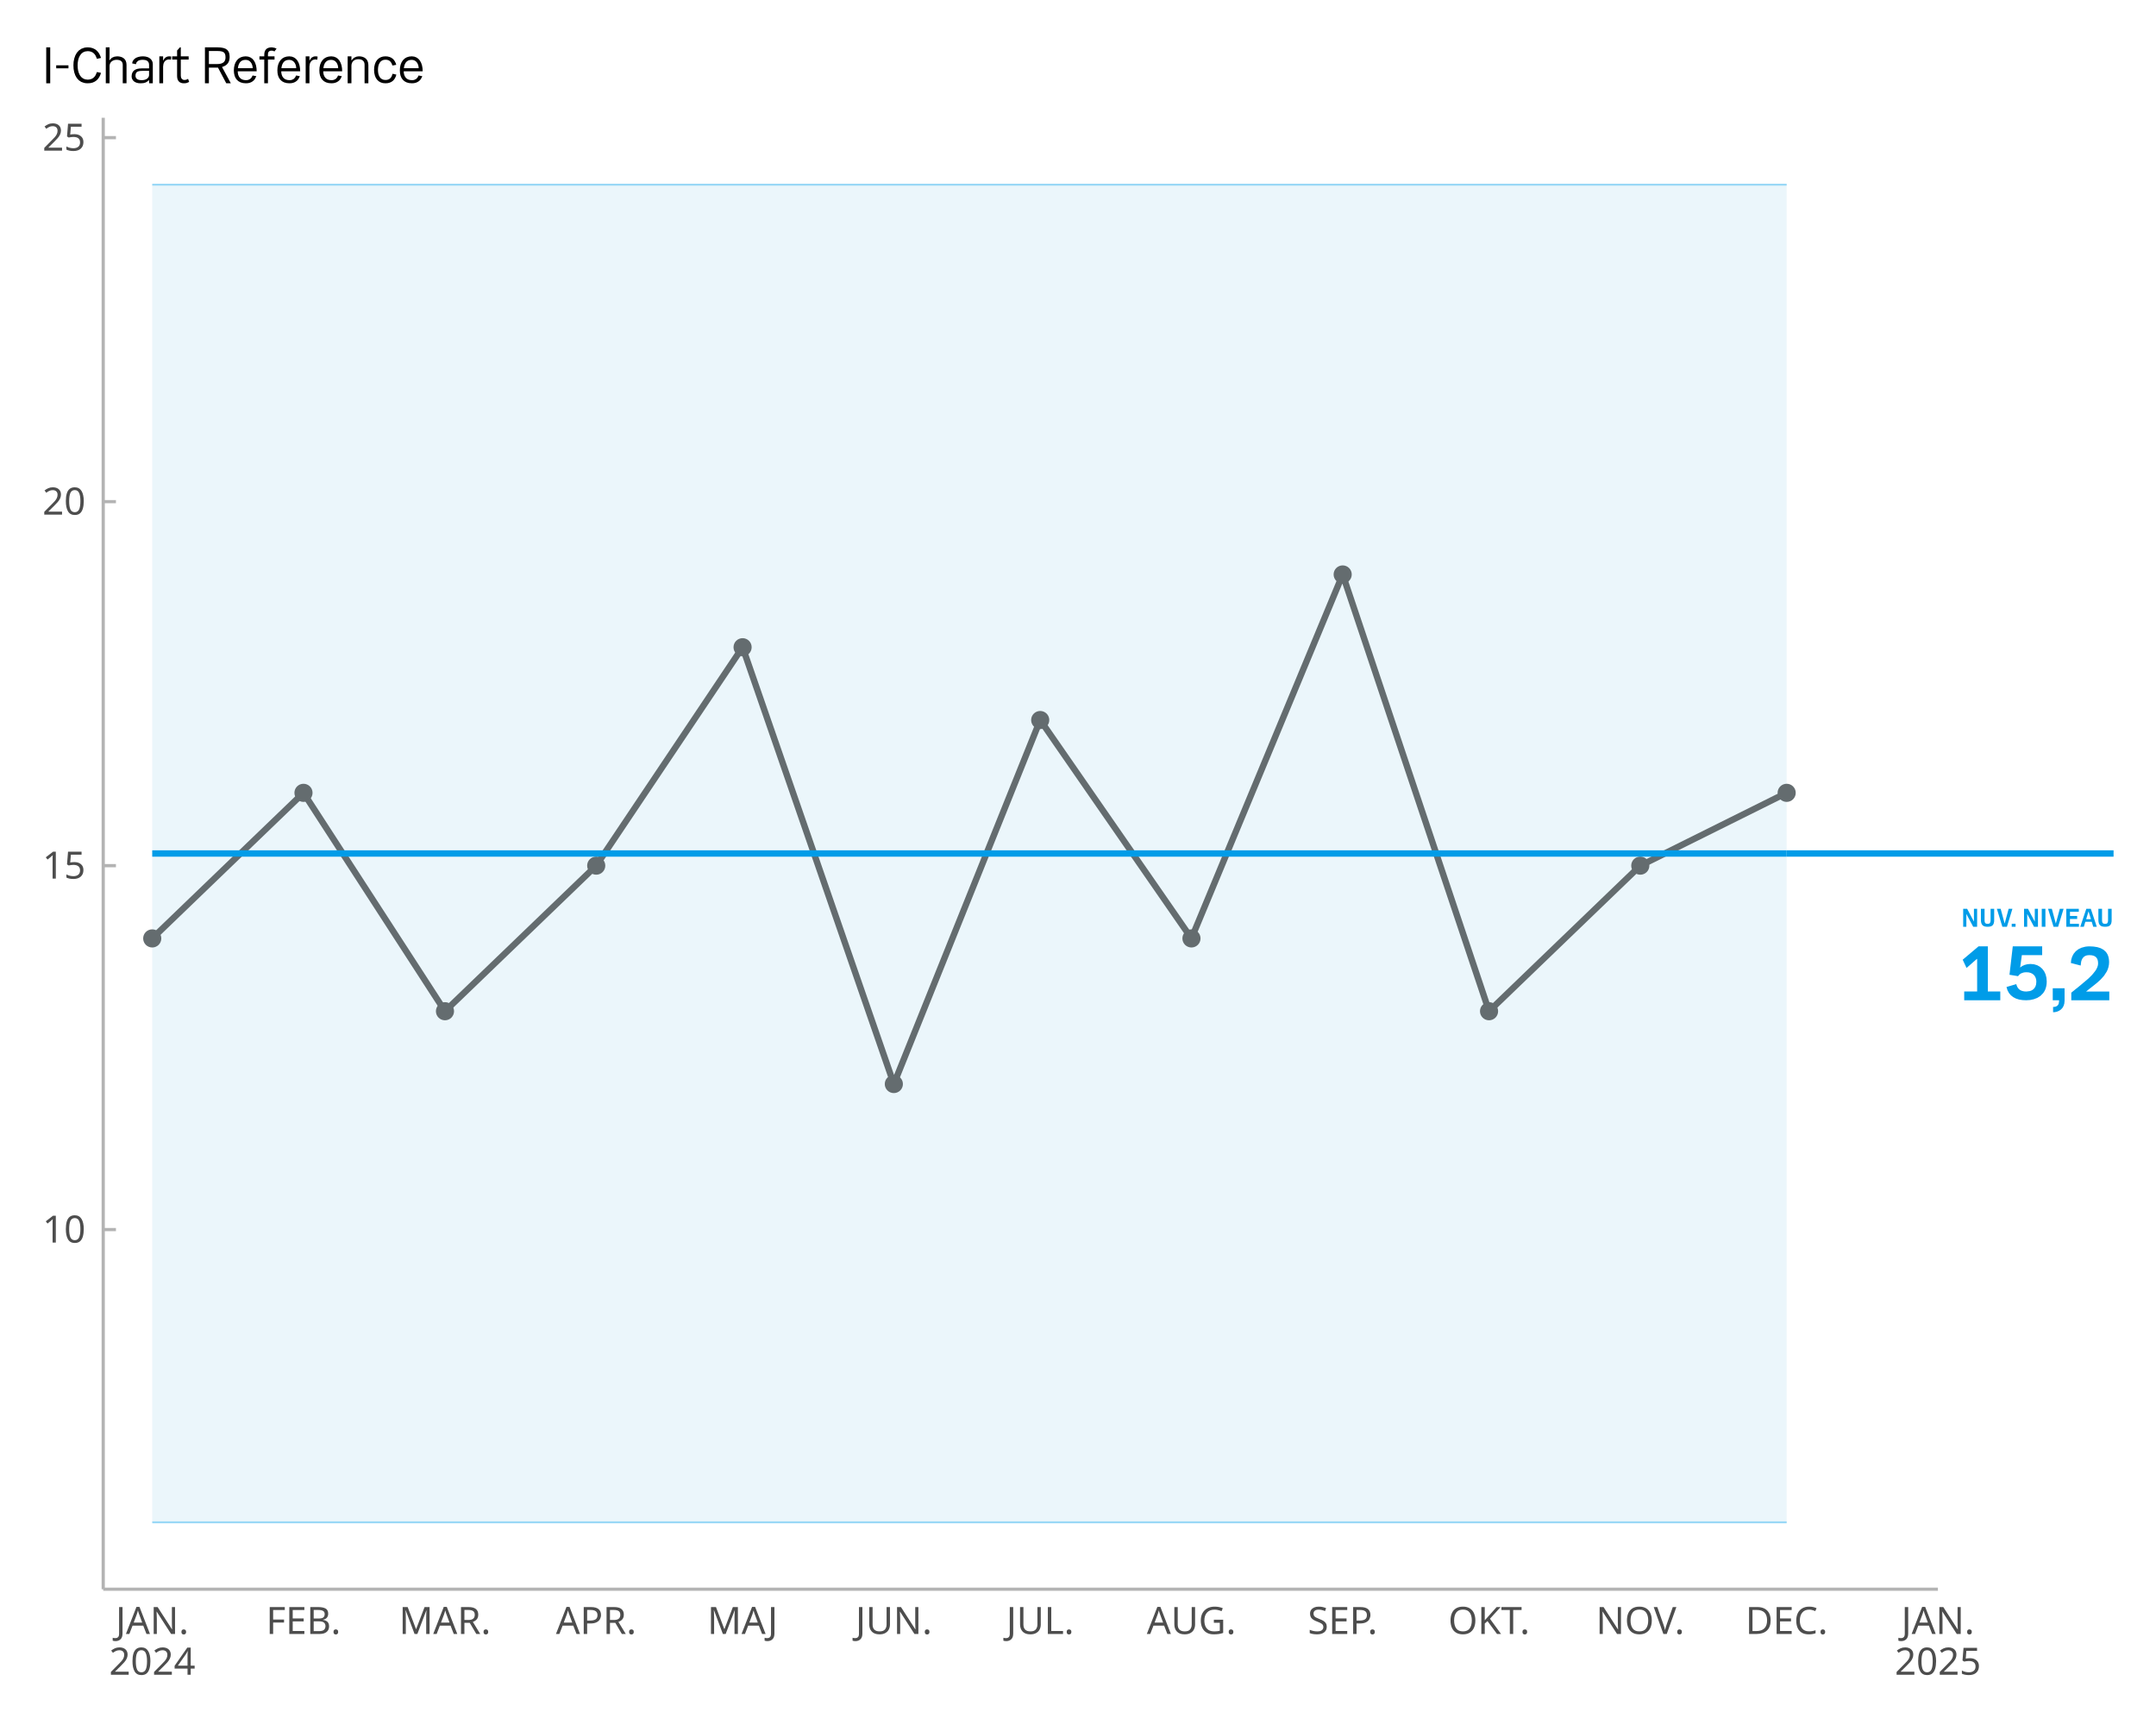
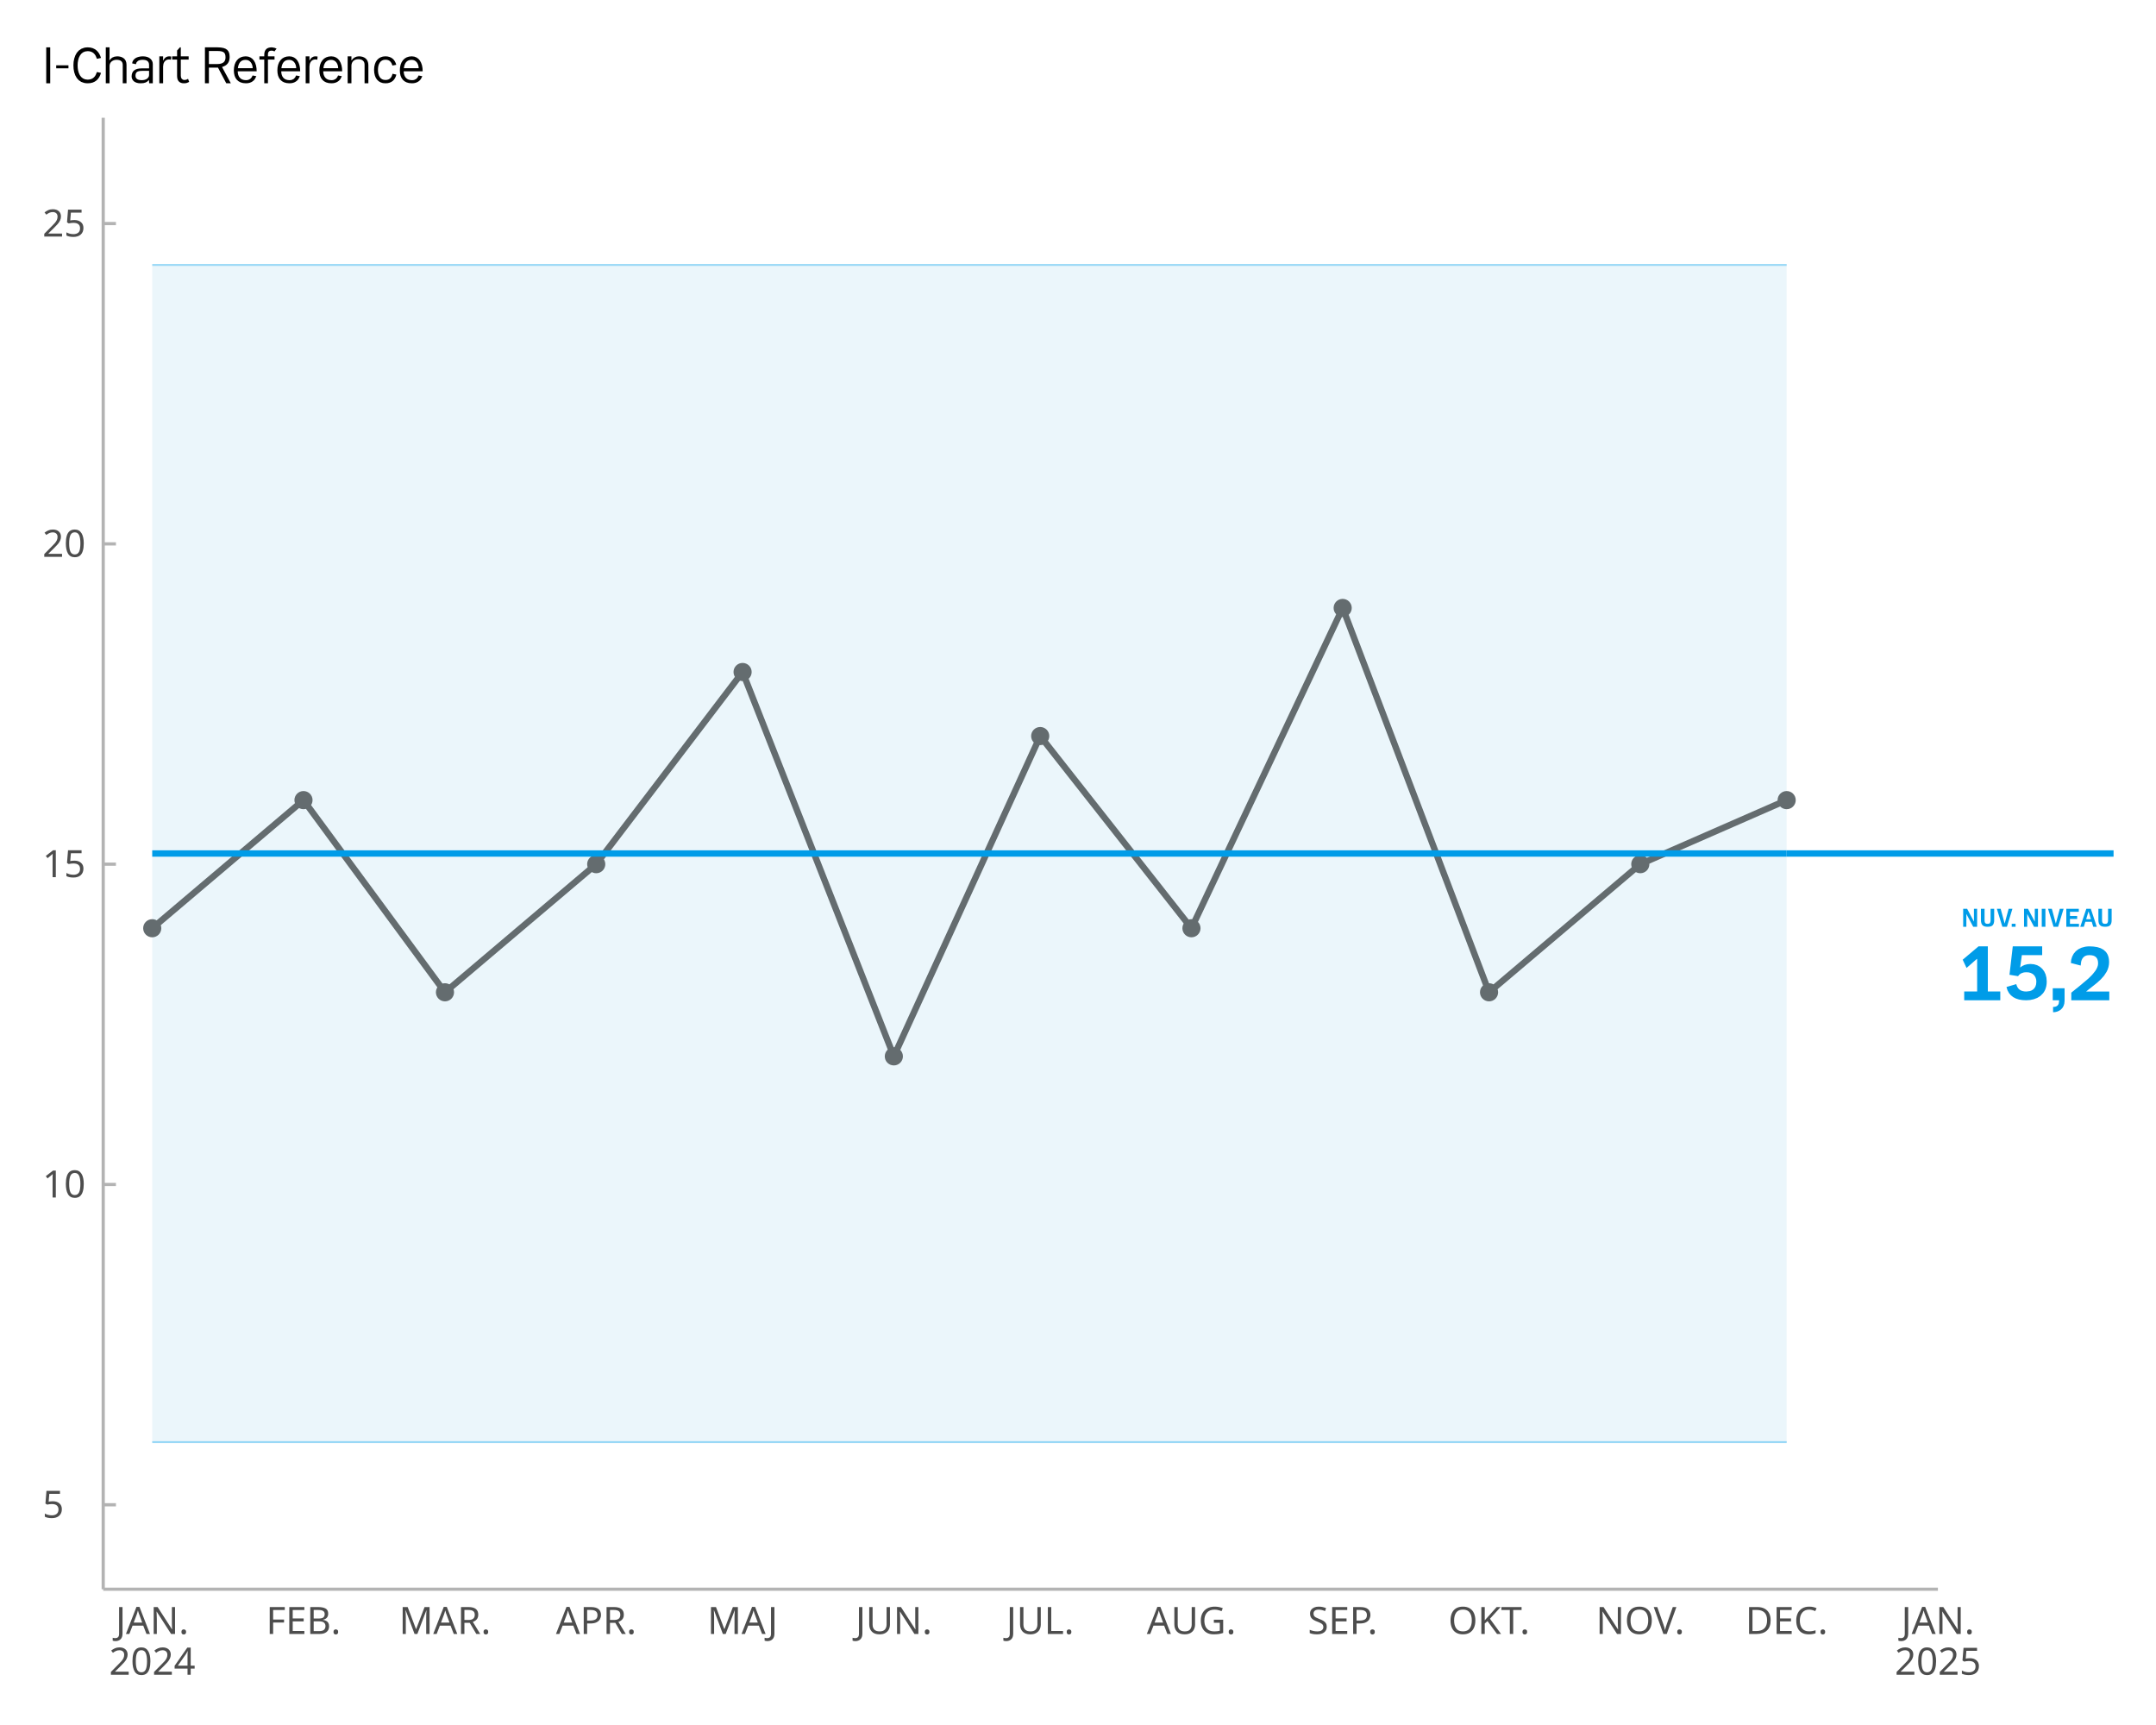
<svg xmlns="http://www.w3.org/2000/svg" class="svglite" data-engine-version="2.0" width="720.00pt" height="576.00pt" viewBox="0 0 720.00 576.00">
  <defs>
    <style type="text/css">
    .svglite line, .svglite polyline, .svglite polygon, .svglite path, .svglite rect, .svglite circle {
      fill: none;
      stroke: #000000;
      stroke-linecap: round;
      stroke-linejoin: round;
      stroke-miterlimit: 10.00;
    }
  </style>
  </defs>
  <rect width="100%" height="100%" style="stroke: none; fill: #FFFFFF;" />
  <defs>
    <clipPath id="cpMC4wMHw3MjAuMDB8MC4wMHw1NzYuMDA=">
      <rect x="0.00" y="0.00" width="720.00" height="576.00" />
    </clipPath>
  </defs>
  <g clip-path="url(#cpMC4wMHw3MjAuMDB8MC4wMHw1NzYuMDA=)">
    <rect x="0.00" y="0.00" width="720.00" height="576.00" style="stroke-width: 1.36; stroke: none; fill: #FFFFFF;" />
  </g>
  <defs>
    <clipPath id="cpMzQuNDd8NzA1LjgzfDM5LjMzfDUzMC42Ng==">
      <rect x="34.47" y="39.33" width="671.36" height="491.32" />
    </clipPath>
  </defs>
  <g clip-path="url(#cpMzQuNDd8NzA1LjgzfDM5LjMzfDUzMC42Ng==)">
    <rect x="34.47" y="39.33" width="671.36" height="491.32" style="stroke-width: 1.36; stroke: none; fill: #FFFFFF;" />
-     <polygon points="50.84,61.67 101.35,61.67 148.60,61.67 199.11,61.67 247.99,61.67 298.50,61.67 347.38,61.67 397.89,61.67 448.39,61.67 497.27,61.67 547.78,61.67 596.66,61.67 596.66,508.32 547.78,508.32 497.27,508.32 448.39,508.32 397.89,508.32 347.38,508.32 298.50,508.32 247.99,508.32 199.11,508.32 148.60,508.32 101.35,508.32 50.84,508.32 " style="stroke-width: 0.00; stroke: none; stroke-linecap: butt; fill: #D8EEF9; fill-opacity: 0.50;" />
-     <polyline points="50.84,61.67 101.35,61.67 148.60,61.67 199.11,61.67 247.99,61.67 298.50,61.67 347.38,61.67 397.89,61.67 448.39,61.67 497.27,61.67 547.78,61.67 596.66,61.67 " style="stroke-width: 1.36; stroke: none; stroke-linecap: butt;" />
-     <polyline points="596.66,508.32 547.78,508.32 497.27,508.32 448.39,508.32 397.89,508.32 347.38,508.32 298.50,508.32 247.99,508.32 199.11,508.32 148.60,508.32 101.35,508.32 50.84,508.32 " style="stroke-width: 1.36; stroke: none; stroke-linecap: butt;" />
-     <polyline points="50.84,61.67 101.35,61.67 148.60,61.67 199.11,61.67 247.99,61.67 298.50,61.67 347.38,61.67 397.89,61.67 448.39,61.67 497.27,61.67 547.78,61.67 596.66,61.67 " style="stroke-width: 0.64; stroke: #99D8F6; stroke-linecap: butt;" />
-     <polyline points="50.84,508.32 101.35,508.32 148.60,508.32 199.11,508.32 247.99,508.32 298.50,508.32 347.38,508.32 397.89,508.32 448.39,508.32 497.27,508.32 547.78,508.32 596.66,508.32 " style="stroke-width: 0.64; stroke: #99D8F6; stroke-linecap: butt;" />
-     <polyline points="50.84,313.35 101.35,264.74 148.60,337.66 199.11,289.05 247.99,216.12 298.50,361.97 347.38,240.43 397.89,313.35 448.39,191.82 497.27,337.66 547.78,289.05 596.66,264.74 " style="stroke-width: 2.13; stroke: #646C6F; stroke-linecap: butt;" />
-     <circle cx="50.84" cy="313.35" r="2.58" style="stroke-width: 0.90; stroke: #646C6F; fill: #646C6F;" />
-     <circle cx="101.35" cy="264.74" r="2.58" style="stroke-width: 0.90; stroke: #646C6F; fill: #646C6F;" />
-     <circle cx="148.60" cy="337.66" r="2.58" style="stroke-width: 0.90; stroke: #646C6F; fill: #646C6F;" />
-     <circle cx="199.11" cy="289.05" r="2.58" style="stroke-width: 0.90; stroke: #646C6F; fill: #646C6F;" />
-     <circle cx="247.99" cy="216.12" r="2.58" style="stroke-width: 0.90; stroke: #646C6F; fill: #646C6F;" />
-     <circle cx="298.50" cy="361.97" r="2.58" style="stroke-width: 0.90; stroke: #646C6F; fill: #646C6F;" />
-     <circle cx="347.38" cy="240.43" r="2.58" style="stroke-width: 0.90; stroke: #646C6F; fill: #646C6F;" />
-     <circle cx="397.89" cy="313.35" r="2.58" style="stroke-width: 0.90; stroke: #646C6F; fill: #646C6F;" />
-     <circle cx="448.39" cy="191.82" r="2.58" style="stroke-width: 0.90; stroke: #646C6F; fill: #646C6F;" />
-     <circle cx="497.27" cy="337.66" r="2.58" style="stroke-width: 0.90; stroke: #646C6F; fill: #646C6F;" />
-     <circle cx="547.78" cy="289.05" r="2.58" style="stroke-width: 0.90; stroke: #646C6F; fill: #646C6F;" />
-     <circle cx="596.66" cy="264.74" r="2.58" style="stroke-width: 0.90; stroke: #646C6F; fill: #646C6F;" />
+     <polygon points="50.84,88.47 101.35,88.47 148.60,88.47 199.11,88.47 247.99,88.47 298.50,88.47 347.38,88.47 397.89,88.47 448.39,88.47 497.27,88.47 547.78,88.47 596.66,88.47 596.66,481.52 547.78,481.52 497.27,481.52 448.39,481.52 397.89,481.52 347.38,481.52 298.50,481.52 247.99,481.52 199.11,481.52 148.60,481.52 101.35,481.52 50.84,481.52 " style="stroke-width: 0.00; stroke: none; stroke-linecap: butt; fill: #D8EEF9; fill-opacity: 0.50;" />
+     <polyline points="50.84,88.47 101.35,88.47 148.60,88.47 199.11,88.47 247.99,88.47 298.50,88.47 347.38,88.47 397.89,88.47 448.39,88.47 497.27,88.47 547.78,88.47 596.66,88.47 " style="stroke-width: 1.36; stroke: none; stroke-linecap: butt;" />
+     <polyline points="596.66,481.52 547.78,481.52 497.27,481.52 448.39,481.52 397.89,481.52 347.38,481.52 298.50,481.52 247.99,481.52 199.11,481.52 148.60,481.52 101.35,481.52 50.84,481.52 " style="stroke-width: 1.36; stroke: none; stroke-linecap: butt;" />
+     <polyline points="50.84,88.47 101.35,88.47 148.60,88.47 199.11,88.47 247.99,88.47 298.50,88.47 347.38,88.47 397.89,88.47 448.39,88.47 497.27,88.47 547.78,88.47 596.66,88.47 " style="stroke-width: 0.64; stroke: #99D8F6; stroke-linecap: butt;" />
+     <polyline points="50.84,481.52 101.35,481.52 148.60,481.52 199.11,481.52 247.99,481.52 298.50,481.52 347.38,481.52 397.89,481.52 448.39,481.52 497.27,481.52 547.78,481.52 596.66,481.52 " style="stroke-width: 0.64; stroke: #99D8F6; stroke-linecap: butt;" />
+     <polyline points="50.84,309.95 101.35,267.17 148.60,331.34 199.11,288.56 247.99,224.39 298.50,352.73 347.38,245.78 397.89,309.95 448.39,203.00 497.27,331.34 547.78,288.56 596.66,267.17 " style="stroke-width: 2.13; stroke: #646C6F; stroke-linecap: butt;" />
+     <circle cx="50.84" cy="309.95" r="2.58" style="stroke-width: 0.90; stroke: #646C6F; fill: #646C6F;" />
+     <circle cx="101.35" cy="267.17" r="2.58" style="stroke-width: 0.90; stroke: #646C6F; fill: #646C6F;" />
+     <circle cx="148.60" cy="331.34" r="2.58" style="stroke-width: 0.90; stroke: #646C6F; fill: #646C6F;" />
+     <circle cx="199.11" cy="288.56" r="2.58" style="stroke-width: 0.90; stroke: #646C6F; fill: #646C6F;" />
+     <circle cx="247.99" cy="224.39" r="2.58" style="stroke-width: 0.90; stroke: #646C6F; fill: #646C6F;" />
+     <circle cx="298.50" cy="352.73" r="2.58" style="stroke-width: 0.90; stroke: #646C6F; fill: #646C6F;" />
+     <circle cx="347.38" cy="245.78" r="2.58" style="stroke-width: 0.90; stroke: #646C6F; fill: #646C6F;" />
+     <circle cx="397.89" cy="309.95" r="2.58" style="stroke-width: 0.90; stroke: #646C6F; fill: #646C6F;" />
+     <circle cx="448.39" cy="203.00" r="2.58" style="stroke-width: 0.90; stroke: #646C6F; fill: #646C6F;" />
+     <circle cx="497.27" cy="331.34" r="2.58" style="stroke-width: 0.90; stroke: #646C6F; fill: #646C6F;" />
+     <circle cx="547.78" cy="288.56" r="2.58" style="stroke-width: 0.90; stroke: #646C6F; fill: #646C6F;" />
+     <circle cx="596.66" cy="267.17" r="2.58" style="stroke-width: 0.90; stroke: #646C6F; fill: #646C6F;" />
    <polyline points="50.84,284.99 101.35,284.99 148.60,284.99 199.11,284.99 247.99,284.99 298.50,284.99 347.38,284.99 397.89,284.99 448.39,284.99 497.27,284.99 547.78,284.99 596.66,284.99 " style="stroke-width: 2.13; stroke: #009CE8; stroke-linecap: butt;" />
    <polyline points="596.66,284.99 705.83,284.99 " style="stroke-width: 2.13; stroke: #009CE8; stroke-linecap: butt;" />
    <path d="M 660.26 303.46 L 659.20 303.46 L 659.20 307.74 L 656.93 303.46 L 655.61 303.46 L 655.61 309.46 L 656.67 309.46 L 656.67 305.18 L 658.95 309.46 L 660.26 309.46 Z" style="fill-rule: nonzero; fill: #009CE8; stroke-width: 0.75; stroke: none;" />
    <path d="M 665.96 303.46 L 664.76 303.46 L 664.76 307.09 L 664.75 307.50 L 664.70 307.82 L 664.53 308.24 L 664.22 308.43 L 663.78 308.48 L 663.31 308.43 L 662.99 308.24 L 662.88 308.06 L 662.80 307.82 L 662.76 307.50 L 662.75 307.09 L 662.75 303.46 L 661.53 303.46 L 661.53 307.09 L 661.56 307.70 L 661.66 308.21 L 661.83 308.62 L 662.07 308.94 L 662.38 309.18 L 662.77 309.34 L 663.23 309.43 L 663.78 309.46 L 664.32 309.43 L 664.78 309.34 L 665.16 309.18 L 665.46 308.94 L 665.69 308.62 L 665.84 308.21 L 665.94 307.70 L 665.96 307.09 Z" style="fill-rule: nonzero; fill: #009CE8; stroke-width: 0.75; stroke: none;" />
    <path d="M 670.79 303.46 L 669.47 308.35 L 669.44 308.35 L 668.13 303.46 L 666.86 303.46 L 668.69 309.46 L 670.22 309.46 L 672.05 303.46 Z" style="fill-rule: nonzero; fill: #009CE8; stroke-width: 0.75; stroke: none;" />
    <path d="M 673.10 308.46 L 671.82 308.46 L 671.82 309.46 L 673.10 309.46 Z" style="fill-rule: nonzero; fill: #009CE8; stroke-width: 0.75; stroke: none;" />
    <path d="M 680.58 303.46 L 679.52 303.46 L 679.52 307.74 L 677.25 303.46 L 675.93 303.46 L 675.93 309.46 L 676.99 309.46 L 676.99 305.18 L 679.27 309.46 L 680.58 309.46 Z" style="fill-rule: nonzero; fill: #009CE8; stroke-width: 0.75; stroke: none;" />
    <path d="M 683.07 303.46 L 681.85 303.46 L 681.85 309.46 L 683.07 309.46 Z" style="fill-rule: nonzero; fill: #009CE8; stroke-width: 0.75; stroke: none;" />
    <path d="M 687.88 303.46 L 686.56 308.35 L 686.53 308.35 L 685.22 303.46 L 683.95 303.46 L 685.78 309.46 L 687.31 309.46 L 689.14 303.46 Z" style="fill-rule: nonzero; fill: #009CE8; stroke-width: 0.75; stroke: none;" />
    <path d="M 694.27 308.48 L 691.27 308.48 L 691.27 306.85 L 693.67 306.85 L 693.67 305.85 L 691.27 305.85 L 691.27 304.46 L 694.22 304.46 L 694.22 303.46 L 690.05 303.46 L 690.05 309.46 L 694.27 309.46 Z" style="fill-rule: nonzero; fill: #009CE8; stroke-width: 0.75; stroke: none;" />
    <path d="M 698.23 303.46 L 696.73 303.46 L 694.71 309.46 L 695.90 309.46 L 696.40 307.80 L 698.54 307.80 L 699.04 309.46 L 700.23 309.46 ZM 696.68 306.93 L 697.46 304.35 L 697.48 304.35 L 698.28 306.93 Z" style="fill-rule: nonzero; fill: #009CE8; stroke-width: 0.75; stroke: none;" />
    <path d="M 705.19 303.46 L 703.99 303.46 L 703.99 307.09 L 703.98 307.50 L 703.93 307.82 L 703.76 308.24 L 703.45 308.43 L 703.01 308.48 L 702.54 308.43 L 702.22 308.24 L 702.11 308.06 L 702.03 307.82 L 701.99 307.50 L 701.98 307.09 L 701.98 303.46 L 700.76 303.46 L 700.76 307.09 L 700.79 307.70 L 700.89 308.21 L 701.06 308.62 L 701.30 308.94 L 701.61 309.18 L 702.00 309.34 L 702.46 309.43 L 703.01 309.46 L 703.55 309.43 L 704.01 309.34 L 704.39 309.18 L 704.69 308.94 L 704.92 308.62 L 705.08 308.21 L 705.17 307.70 L 705.19 307.09 Z" style="fill-rule: nonzero; fill: #009CE8; stroke-width: 0.75; stroke: none;" />
    <path d="M 661.05 334.00 L 664.64 334.00 L 668.00 334.00 L 668.00 331.07 L 663.84 331.07 L 663.84 316.00 L 660.73 316.00 L 655.45 320.46 L 656.73 323.21 L 660.16 320.21 L 660.27 320.21 L 660.27 331.07 L 655.95 331.07 L 655.95 334.00 Z" style="fill-rule: nonzero; fill: #009CE8; stroke-width: 0.75; stroke: none;" />
    <path d="M 681.99 318.93 L 681.99 316.00 L 672.17 316.00 L 671.07 325.49 L 671.19 325.51 L 671.52 325.56 L 672.50 325.72 L 673.48 325.88 L 673.81 325.94 L 673.93 325.96 L 674.34 325.46 L 674.92 325.04 L 675.71 324.75 L 676.20 324.67 L 676.76 324.65 L 677.50 324.70 L 678.16 324.88 L 678.72 325.15 L 679.19 325.52 L 679.55 325.98 L 679.82 326.52 L 679.99 327.13 L 680.04 327.80 L 679.96 328.71 L 679.72 329.44 L 679.36 330.01 L 678.91 330.44 L 678.39 330.75 L 677.84 330.94 L 676.73 331.08 L 676.01 331.04 L 675.38 330.91 L 674.85 330.71 L 674.40 330.42 L 674.03 330.07 L 673.74 329.65 L 673.51 329.16 L 673.34 328.61 L 670.07 329.57 L 670.40 330.65 L 670.89 331.57 L 671.53 332.33 L 672.31 332.95 L 673.21 333.42 L 674.24 333.75 L 675.38 333.94 L 676.62 334.00 L 677.94 333.92 L 679.20 333.65 L 680.37 333.20 L 681.41 332.54 L 682.27 331.67 L 682.63 331.16 L 682.94 330.59 L 683.18 329.96 L 683.36 329.28 L 683.47 328.53 L 683.51 327.72 L 683.41 326.47 L 683.12 325.33 L 682.65 324.34 L 682.01 323.49 L 681.23 322.81 L 680.31 322.30 L 679.26 321.99 L 678.10 321.88 L 677.08 321.96 L 676.13 322.20 L 675.31 322.58 L 674.63 323.07 L 675.20 318.93 Z" style="fill-rule: nonzero; fill: #009CE8; stroke-width: 0.75; stroke: none;" />
    <path d="M 689.47 330.00 L 685.52 330.00 L 685.52 334.00 L 687.63 334.00 L 687.63 334.29 L 687.52 335.09 L 687.37 335.42 L 687.17 335.70 L 686.89 335.93 L 686.55 336.10 L 686.13 336.20 L 685.63 336.24 L 685.63 338.00 L 686.33 337.95 L 687.02 337.78 L 687.67 337.49 L 688.25 337.09 L 688.75 336.56 L 689.13 335.90 L 689.38 335.11 L 689.47 334.19 Z" style="fill-rule: nonzero; fill: #009CE8; stroke-width: 0.75; stroke: none;" />
    <path d="M 704.30 320.55 L 704.21 319.89 L 704.05 319.29 L 703.84 318.75 L 703.57 318.27 L 703.25 317.84 L 702.47 317.13 L 701.51 316.61 L 700.39 316.26 L 699.15 316.07 L 697.79 316.00 L 697.06 316.03 L 696.37 316.12 L 695.13 316.45 L 694.07 316.96 L 693.20 317.64 L 692.51 318.46 L 692.01 319.41 L 691.69 320.44 L 691.57 321.55 L 694.85 322.41 L 695.01 321.10 L 695.20 320.51 L 695.48 319.98 L 695.86 319.55 L 696.34 319.21 L 696.95 319.00 L 697.68 318.93 L 698.43 318.97 L 699.06 319.10 L 699.57 319.32 L 699.98 319.63 L 700.29 320.02 L 700.50 320.50 L 700.62 321.06 L 700.66 321.71 L 700.60 322.32 L 700.41 322.94 L 700.12 323.57 L 699.72 324.21 L 698.69 325.49 L 697.41 326.76 L 694.48 329.23 L 693.03 330.39 L 691.71 331.47 L 691.71 334.00 L 704.40 334.00 L 704.40 331.08 L 696.66 331.08 L 697.80 330.16 L 699.04 329.19 L 700.32 328.16 L 701.55 327.04 L 702.65 325.81 L 703.53 324.45 L 703.87 323.72 L 704.12 322.95 L 704.28 322.13 L 704.34 321.27 Z" style="fill-rule: nonzero; fill: #009CE8; stroke-width: 0.75; stroke: none;" />
  </g>
  <g clip-path="url(#cpMC4wMHw3MjAuMDB8MC4wMHw1NzYuMDA=)">
    <polyline points="34.47,530.66 34.47,39.33 " style="stroke-width: 1.07; stroke: #B3B3B3; stroke-linecap: butt;" />
-     <text x="14.17" y="414.92" style="font-size: 12.60px; fill: #4D4D4D; font-family: sans;" textLength="14.02px" lengthAdjust="spacingAndGlyphs">10</text>
-     <text x="14.17" y="293.38" style="font-size: 12.60px; fill: #4D4D4D; font-family: sans;" textLength="14.02px" lengthAdjust="spacingAndGlyphs">15</text>
-     <text x="14.17" y="171.84" style="font-size: 12.60px; fill: #4D4D4D; font-family: sans;" textLength="14.02px" lengthAdjust="spacingAndGlyphs">20</text>
-     <text x="14.17" y="50.31" style="font-size: 12.60px; fill: #4D4D4D; font-family: sans;" textLength="14.02px" lengthAdjust="spacingAndGlyphs">25</text>
-     <polyline points="38.72,410.58 34.47,410.58 " style="stroke-width: 1.07; stroke: #B3B3B3; stroke-linecap: butt;" />
-     <polyline points="38.72,289.05 34.47,289.05 " style="stroke-width: 1.07; stroke: #B3B3B3; stroke-linecap: butt;" />
-     <polyline points="38.72,167.51 34.47,167.51 " style="stroke-width: 1.07; stroke: #B3B3B3; stroke-linecap: butt;" />
-     <polyline points="38.72,45.97 34.47,45.97 " style="stroke-width: 1.07; stroke: #B3B3B3; stroke-linecap: butt;" />
+     <text x="14.17" y="506.80" style="font-size: 12.60px; fill: #4D4D4D; font-family: sans;" textLength="7.01px" lengthAdjust="spacingAndGlyphs">5</text>
+     <text x="14.17" y="399.85" style="font-size: 12.60px; fill: #4D4D4D; font-family: sans;" textLength="14.02px" lengthAdjust="spacingAndGlyphs">10</text>
+     <text x="14.17" y="292.90" style="font-size: 12.60px; fill: #4D4D4D; font-family: sans;" textLength="14.02px" lengthAdjust="spacingAndGlyphs">15</text>
+     <text x="14.17" y="185.94" style="font-size: 12.60px; fill: #4D4D4D; font-family: sans;" textLength="14.02px" lengthAdjust="spacingAndGlyphs">20</text>
+     <text x="14.17" y="78.99" style="font-size: 12.60px; fill: #4D4D4D; font-family: sans;" textLength="14.02px" lengthAdjust="spacingAndGlyphs">25</text>
+     <polyline points="38.72,502.47 34.47,502.47 " style="stroke-width: 1.07; stroke: #B3B3B3; stroke-linecap: butt;" />
+     <polyline points="38.72,395.51 34.47,395.51 " style="stroke-width: 1.07; stroke: #B3B3B3; stroke-linecap: butt;" />
+     <polyline points="38.72,288.56 34.47,288.56 " style="stroke-width: 1.07; stroke: #B3B3B3; stroke-linecap: butt;" />
+     <polyline points="38.72,181.61 34.47,181.61 " style="stroke-width: 1.07; stroke: #B3B3B3; stroke-linecap: butt;" />
+     <polyline points="38.72,74.65 34.47,74.65 " style="stroke-width: 1.07; stroke: #B3B3B3; stroke-linecap: butt;" />
    <polyline points="34.47,530.66 647.17,530.66 " style="stroke-width: 1.07; stroke: #B3B3B3; stroke-linecap: butt;" />
    <text x="50.84" y="545.60" text-anchor="middle" style="font-size: 12.60px; fill: #4D4D4D; font-family: sans;" textLength="27.31px" lengthAdjust="spacingAndGlyphs">JAN.</text>
    <text x="50.84" y="559.21" text-anchor="middle" style="font-size: 12.60px; fill: #4D4D4D; font-family: sans;" textLength="28.03px" lengthAdjust="spacingAndGlyphs">2024</text>
    <text x="101.35" y="545.60" text-anchor="middle" style="font-size: 12.60px; fill: #4D4D4D; font-family: sans;" textLength="28.01px" lengthAdjust="spacingAndGlyphs">FEB.</text>
    <text x="148.60" y="545.60" text-anchor="middle" style="font-size: 12.60px; fill: #4D4D4D; font-family: sans;" textLength="31.51px" lengthAdjust="spacingAndGlyphs">MAR.</text>
    <text x="199.11" y="545.60" text-anchor="middle" style="font-size: 12.60px; fill: #4D4D4D; font-family: sans;" textLength="29.42px" lengthAdjust="spacingAndGlyphs">APR.</text>
    <text x="247.99" y="545.60" text-anchor="middle" style="font-size: 12.60px; fill: #4D4D4D; font-family: sans;" textLength="25.21px" lengthAdjust="spacingAndGlyphs">MAJ</text>
    <text x="298.50" y="545.60" text-anchor="middle" style="font-size: 12.60px; fill: #4D4D4D; font-family: sans;" textLength="28.01px" lengthAdjust="spacingAndGlyphs">JUN.</text>
    <text x="347.38" y="545.60" text-anchor="middle" style="font-size: 12.60px; fill: #4D4D4D; font-family: sans;" textLength="25.92px" lengthAdjust="spacingAndGlyphs">JUL.</text>
    <text x="397.89" y="545.60" text-anchor="middle" style="font-size: 12.60px; fill: #4D4D4D; font-family: sans;" textLength="30.81px" lengthAdjust="spacingAndGlyphs">AUG.</text>
    <text x="448.39" y="545.60" text-anchor="middle" style="font-size: 12.60px; fill: #4D4D4D; font-family: sans;" textLength="28.72px" lengthAdjust="spacingAndGlyphs">SEP.</text>
    <text x="497.27" y="545.60" text-anchor="middle" style="font-size: 12.60px; fill: #4D4D4D; font-family: sans;" textLength="29.41px" lengthAdjust="spacingAndGlyphs">OKT.</text>
    <text x="547.78" y="545.60" text-anchor="middle" style="font-size: 12.60px; fill: #4D4D4D; font-family: sans;" textLength="30.81px" lengthAdjust="spacingAndGlyphs">NOV.</text>
    <text x="596.66" y="545.60" text-anchor="middle" style="font-size: 12.60px; fill: #4D4D4D; font-family: sans;" textLength="30.11px" lengthAdjust="spacingAndGlyphs">DEC.</text>
    <text x="647.17" y="545.60" text-anchor="middle" style="font-size: 12.60px; fill: #4D4D4D; font-family: sans;" textLength="27.31px" lengthAdjust="spacingAndGlyphs">JAN.</text>
    <text x="647.17" y="559.21" text-anchor="middle" style="font-size: 12.60px; fill: #4D4D4D; font-family: sans;" textLength="28.03px" lengthAdjust="spacingAndGlyphs">2025</text>
    <path d="M 16.77 15.81 L 15.44 15.81 L 15.44 27.81 L 16.77 27.81 Z" style="fill-rule: nonzero; fill: #000000; stroke-width: 0.75; stroke: none;" />
    <path d="M 22.86 21.81 L 18.77 21.81 L 18.77 22.81 L 22.86 22.81 Z" style="fill-rule: nonzero; fill: #000000; stroke-width: 0.75; stroke: none;" />
    <path d="M 31.95 25.05 L 31.67 25.49 L 31.33 25.86 L 30.92 26.17 L 30.45 26.40 L 29.90 26.54 L 29.28 26.60 L 28.42 26.49 L 27.70 26.18 L 27.12 25.71 L 26.66 25.10 L 26.33 24.38 L 26.09 23.57 L 25.96 22.71 L 25.92 21.81 L 25.96 20.95 L 26.10 20.10 L 26.33 19.30 L 26.68 18.58 L 27.13 17.97 L 27.71 17.49 L 28.43 17.19 L 29.28 17.08 L 29.90 17.13 L 30.45 17.28 L 30.92 17.51 L 31.33 17.82 L 31.67 18.20 L 31.95 18.64 L 32.37 19.64 L 33.73 19.35 L 33.47 18.61 L 33.14 17.94 L 32.72 17.34 L 32.22 16.82 L 31.63 16.40 L 30.95 16.08 L 30.17 15.88 L 29.28 15.81 L 28.68 15.85 L 28.12 15.94 L 27.13 16.31 L 26.30 16.89 L 25.64 17.64 L 25.14 18.54 L 24.79 19.56 L 24.58 20.66 L 24.52 21.81 L 24.58 23.01 L 24.79 24.14 L 25.14 25.15 L 25.64 26.04 L 26.30 26.78 L 27.12 27.34 L 28.11 27.69 L 28.67 27.78 L 29.28 27.81 L 30.18 27.75 L 30.96 27.56 L 31.65 27.25 L 32.24 26.84 L 32.74 26.33 L 33.15 25.74 L 33.48 25.07 L 33.73 24.33 L 32.37 24.05 Z" style="fill-rule: nonzero; fill: #000000; stroke-width: 0.75; stroke: none;" />
    <path d="M 42.25 21.61 L 42.18 20.91 L 41.99 20.32 L 41.70 19.84 L 41.31 19.46 L 40.84 19.17 L 40.31 18.97 L 39.74 18.85 L 39.14 18.81 L 38.25 18.92 L 37.54 19.20 L 36.99 19.62 L 36.61 20.11 L 36.53 20.11 L 36.58 18.73 L 36.59 17.47 L 36.59 15.81 L 35.33 15.81 L 35.33 27.81 L 36.59 27.81 L 36.59 21.99 L 36.64 21.58 L 36.76 21.20 L 36.96 20.86 L 37.23 20.56 L 37.57 20.32 L 37.97 20.13 L 38.42 20.01 L 38.92 19.97 L 39.39 20.00 L 39.81 20.07 L 40.16 20.20 L 40.45 20.38 L 40.68 20.62 L 40.85 20.91 L 40.95 21.25 L 40.99 21.66 L 40.99 27.81 L 42.25 27.81 Z" style="fill-rule: nonzero; fill: #000000; stroke-width: 0.75; stroke: none;" />
    <path d="M 51.03 27.81 L 51.03 21.42 L 50.98 20.91 L 50.83 20.43 L 50.57 19.99 L 50.21 19.60 L 49.75 19.27 L 49.19 19.03 L 48.52 18.87 L 47.75 18.81 L 47.01 18.85 L 46.34 18.98 L 45.74 19.17 L 45.22 19.44 L 44.80 19.78 L 44.47 20.18 L 44.24 20.64 L 44.13 21.16 L 45.38 21.44 L 45.61 20.81 L 46.06 20.35 L 46.38 20.18 L 46.74 20.07 L 47.16 19.99 L 47.64 19.97 L 48.14 20.00 L 48.57 20.07 L 48.94 20.20 L 49.24 20.39 L 49.48 20.63 L 49.65 20.93 L 49.75 21.28 L 49.78 21.70 L 49.78 22.83 L 47.41 22.83 L 46.59 22.87 L 45.89 22.99 L 45.30 23.20 L 44.81 23.50 L 44.44 23.87 L 44.17 24.34 L 44.01 24.89 L 43.95 25.53 L 44.01 26.01 L 44.16 26.44 L 44.41 26.83 L 44.74 27.17 L 45.17 27.44 L 45.67 27.64 L 46.26 27.77 L 46.91 27.81 L 47.89 27.75 L 48.65 27.54 L 49.24 27.19 L 49.75 26.70 L 49.81 27.81 ZM 49.74 25.38 L 49.61 25.72 L 49.39 26.02 L 49.11 26.28 L 48.76 26.48 L 48.34 26.64 L 47.88 26.73 L 47.36 26.77 L 46.87 26.74 L 46.44 26.68 L 46.08 26.56 L 45.78 26.40 L 45.55 26.19 L 45.38 25.93 L 45.28 25.62 L 45.25 25.27 L 45.29 24.82 L 45.40 24.46 L 45.59 24.17 L 45.85 23.96 L 46.19 23.82 L 46.61 23.72 L 47.11 23.67 L 47.69 23.66 L 49.78 23.66 L 49.78 25.00 Z" style="fill-rule: nonzero; fill: #000000; stroke-width: 0.75; stroke: none;" />
    <path d="M 57.19 18.88 L 56.57 18.81 L 56.16 18.84 L 55.80 18.92 L 55.24 19.22 L 54.83 19.66 L 54.54 20.19 L 54.47 20.19 L 54.47 18.81 L 53.21 18.81 L 53.21 27.81 L 54.47 27.81 L 54.47 22.19 L 54.59 21.32 L 54.74 20.93 L 54.96 20.57 L 55.24 20.27 L 55.58 20.04 L 55.99 19.90 L 56.47 19.85 L 57.08 19.92 L 57.08 20.11 Z" style="fill-rule: nonzero; fill: #000000; stroke-width: 0.75; stroke: none;" />
    <path d="M 62.80 26.33 L 62.23 26.62 L 61.67 26.70 L 61.35 26.68 L 61.08 26.60 L 60.67 26.29 L 60.45 25.83 L 60.38 25.24 L 60.38 19.89 L 63.00 19.89 L 63.00 18.81 L 60.38 18.81 L 60.38 15.81 L 60.08 15.81 L 59.14 16.86 L 59.14 18.81 L 57.50 18.81 L 57.50 19.89 L 59.14 19.89 L 59.14 25.38 L 59.18 25.95 L 59.29 26.44 L 59.47 26.86 L 59.73 27.20 L 60.06 27.47 L 60.45 27.66 L 60.92 27.78 L 61.46 27.81 L 61.98 27.78 L 62.43 27.68 L 63.17 27.35 Z" style="fill-rule: nonzero; fill: #000000; stroke-width: 0.75; stroke: none;" />
    <path d="M 74.15 22.38 L 74.73 22.16 L 75.24 21.90 L 75.68 21.58 L 76.04 21.20 L 76.32 20.76 L 76.52 20.26 L 76.64 19.69 L 76.69 19.05 L 76.64 18.32 L 76.51 17.67 L 76.26 17.12 L 75.88 16.66 L 75.35 16.29 L 74.65 16.03 L 73.77 15.87 L 72.69 15.81 L 68.44 15.81 L 68.44 27.81 L 69.76 27.81 L 69.76 22.58 L 72.80 22.58 L 75.56 27.81 L 77.09 27.81 ZM 75.28 19.65 L 75.16 20.09 L 74.97 20.47 L 74.69 20.79 L 74.31 21.04 L 73.82 21.23 L 73.23 21.35 L 72.51 21.39 L 69.76 21.39 L 69.76 17.03 L 72.56 17.03 L 73.32 17.06 L 73.93 17.15 L 74.41 17.30 L 74.77 17.52 L 75.03 17.81 L 75.19 18.18 L 75.28 18.63 L 75.31 19.17 Z" style="fill-rule: nonzero; fill: #000000; stroke-width: 0.75; stroke: none;" />
    <path d="M 82.79 27.77 L 83.39 27.64 L 83.92 27.43 L 84.38 27.15 L 84.78 26.81 L 85.11 26.40 L 85.61 25.45 L 84.36 25.20 L 84.04 25.83 L 83.59 26.33 L 82.97 26.65 L 82.58 26.74 L 82.13 26.77 L 81.50 26.71 L 80.95 26.56 L 80.48 26.31 L 80.10 25.97 L 79.79 25.54 L 79.57 25.04 L 79.44 24.46 L 79.39 23.81 L 85.72 23.81 L 85.66 22.79 L 85.49 21.84 L 85.21 20.99 L 84.81 20.25 L 84.30 19.65 L 83.67 19.20 L 82.92 18.91 L 82.06 18.81 L 81.17 18.90 L 80.38 19.15 L 79.70 19.55 L 79.14 20.10 L 78.69 20.78 L 78.36 21.59 L 78.16 22.51 L 78.09 23.53 L 78.16 24.45 L 78.34 25.28 L 78.65 26.01 L 79.09 26.63 L 79.65 27.13 L 80.34 27.50 L 81.16 27.73 L 82.11 27.81 ZM 79.44 22.77 L 79.54 22.19 L 79.69 21.65 L 79.90 21.18 L 80.17 20.77 L 80.51 20.44 L 80.93 20.19 L 81.43 20.04 L 82.02 19.99 L 82.54 20.04 L 83.01 20.20 L 83.41 20.46 L 83.74 20.80 L 84.01 21.21 L 84.21 21.68 L 84.34 22.20 L 84.39 22.77 Z" style="fill-rule: nonzero; fill: #000000; stroke-width: 0.75; stroke: none;" />
    <path d="M 91.69 15.96 L 90.79 15.81 L 90.24 15.84 L 89.75 15.94 L 89.32 16.11 L 88.95 16.36 L 88.65 16.71 L 88.43 17.15 L 88.29 17.69 L 88.25 18.35 L 88.25 18.81 L 86.64 18.81 L 86.64 19.89 L 88.25 19.89 L 88.25 27.81 L 89.48 27.81 L 89.48 19.89 L 91.68 19.89 L 91.68 18.81 L 89.48 18.81 L 89.48 18.24 L 89.52 17.73 L 89.69 17.31 L 90.05 17.02 L 90.34 16.94 L 90.70 16.91 L 91.23 16.97 L 91.64 17.19 L 92.36 16.24 Z" style="fill-rule: nonzero; fill: #000000; stroke-width: 0.75; stroke: none;" />
    <path d="M 97.32 27.77 L 97.92 27.64 L 98.45 27.43 L 98.91 27.15 L 99.31 26.81 L 99.65 26.40 L 100.14 25.45 L 98.89 25.20 L 98.57 25.83 L 98.13 26.33 L 97.50 26.65 L 97.11 26.74 L 96.66 26.77 L 96.03 26.71 L 95.48 26.56 L 95.01 26.31 L 94.63 25.97 L 94.32 25.54 L 94.11 25.04 L 93.97 24.46 L 93.92 23.81 L 100.25 23.81 L 100.19 22.79 L 100.02 21.84 L 99.74 20.99 L 99.34 20.25 L 98.83 19.65 L 98.20 19.20 L 97.46 18.91 L 96.59 18.81 L 95.70 18.90 L 94.91 19.15 L 94.23 19.55 L 93.67 20.10 L 93.22 20.78 L 92.89 21.59 L 92.69 22.51 L 92.63 23.53 L 92.69 24.45 L 92.87 25.28 L 93.18 26.01 L 93.62 26.63 L 94.18 27.13 L 94.87 27.50 L 95.69 27.73 L 96.64 27.81 ZM 93.97 22.77 L 94.07 22.19 L 94.22 21.65 L 94.43 21.18 L 94.70 20.77 L 95.04 20.44 L 95.46 20.19 L 95.96 20.04 L 96.55 19.99 L 97.07 20.04 L 97.54 20.20 L 97.94 20.46 L 98.27 20.80 L 98.54 21.21 L 98.74 21.68 L 98.87 22.20 L 98.92 22.77 Z" style="fill-rule: nonzero; fill: #000000; stroke-width: 0.75; stroke: none;" />
    <path d="M 106.06 18.88 L 105.43 18.81 L 105.02 18.84 L 104.67 18.92 L 104.11 19.22 L 103.70 19.66 L 103.40 20.19 L 103.34 20.19 L 103.34 18.81 L 102.08 18.81 L 102.08 27.81 L 103.34 27.81 L 103.34 22.19 L 103.46 21.32 L 103.61 20.93 L 103.83 20.57 L 104.10 20.27 L 104.45 20.04 L 104.86 19.90 L 105.34 19.85 L 105.95 19.92 L 105.95 20.11 Z" style="fill-rule: nonzero; fill: #000000; stroke-width: 0.75; stroke: none;" />
    <path d="M 111.34 27.77 L 111.94 27.64 L 112.47 27.43 L 112.93 27.15 L 113.33 26.81 L 113.67 26.40 L 114.16 25.45 L 112.91 25.20 L 112.59 25.83 L 112.15 26.33 L 111.52 26.65 L 111.13 26.74 L 110.68 26.77 L 110.05 26.71 L 109.50 26.56 L 109.03 26.31 L 108.65 25.97 L 108.35 25.54 L 108.13 25.04 L 107.99 24.46 L 107.94 23.81 L 114.27 23.81 L 114.22 22.79 L 114.05 21.84 L 113.76 20.99 L 113.36 20.25 L 112.85 19.65 L 112.22 19.20 L 111.48 18.91 L 110.62 18.81 L 109.72 18.90 L 108.93 19.15 L 108.25 19.55 L 107.69 20.10 L 107.24 20.78 L 106.91 21.59 L 106.71 22.51 L 106.65 23.53 L 106.71 24.45 L 106.89 25.28 L 107.20 26.01 L 107.64 26.63 L 108.20 27.13 L 108.89 27.50 L 109.71 27.73 L 110.66 27.81 ZM 107.99 22.77 L 108.09 22.19 L 108.24 21.65 L 108.45 21.18 L 108.72 20.77 L 109.07 20.44 L 109.48 20.19 L 109.98 20.04 L 110.57 19.99 L 111.10 20.04 L 111.56 20.20 L 111.96 20.46 L 112.30 20.80 L 112.56 21.21 L 112.76 21.68 L 112.89 22.20 L 112.94 22.77 Z" style="fill-rule: nonzero; fill: #000000; stroke-width: 0.75; stroke: none;" />
    <path d="M 123.02 21.74 L 122.95 21.03 L 122.77 20.43 L 122.49 19.93 L 122.11 19.52 L 121.65 19.21 L 121.13 18.99 L 120.56 18.86 L 119.96 18.81 L 119.46 18.85 L 119.02 18.93 L 118.31 19.25 L 117.79 19.68 L 117.42 20.16 L 117.36 20.16 L 117.36 18.81 L 116.10 18.81 L 116.10 27.81 L 117.36 27.81 L 117.36 21.94 L 117.41 21.45 L 117.54 21.02 L 117.74 20.65 L 118.02 20.34 L 118.36 20.09 L 118.76 19.91 L 119.20 19.80 L 119.69 19.77 L 120.16 19.80 L 120.57 19.89 L 120.93 20.05 L 121.22 20.26 L 121.45 20.52 L 121.62 20.84 L 121.72 21.21 L 121.75 21.63 L 121.75 27.81 L 123.02 27.81 Z" style="fill-rule: nonzero; fill: #000000; stroke-width: 0.75; stroke: none;" />
    <path d="M 130.80 25.48 L 130.58 25.84 L 130.32 26.14 L 130.01 26.38 L 129.64 26.56 L 129.20 26.67 L 128.71 26.70 L 128.12 26.64 L 127.61 26.46 L 127.18 26.17 L 126.84 25.77 L 126.57 25.28 L 126.37 24.70 L 126.26 24.04 L 126.22 23.31 L 126.26 22.60 L 126.37 21.96 L 126.57 21.38 L 126.84 20.89 L 127.18 20.49 L 127.61 20.19 L 128.12 20.00 L 128.71 19.94 L 129.18 19.97 L 129.60 20.07 L 129.96 20.24 L 130.27 20.46 L 130.74 21.07 L 131.05 21.88 L 132.33 21.64 L 132.12 21.01 L 131.84 20.45 L 131.49 19.96 L 131.08 19.56 L 130.60 19.24 L 130.04 19.01 L 129.41 18.86 L 128.71 18.81 L 127.87 18.89 L 127.13 19.13 L 126.48 19.50 L 125.94 20.02 L 125.50 20.67 L 125.19 21.44 L 124.99 22.32 L 124.92 23.31 L 124.99 24.32 L 125.19 25.22 L 125.50 25.99 L 125.94 26.63 L 126.48 27.14 L 127.13 27.51 L 127.87 27.74 L 128.71 27.81 L 129.42 27.77 L 130.06 27.62 L 130.63 27.38 L 131.12 27.06 L 131.54 26.64 L 131.88 26.15 L 132.16 25.57 L 132.36 24.91 L 131.10 24.63 Z" style="fill-rule: nonzero; fill: #000000; stroke-width: 0.75; stroke: none;" />
    <path d="M 138.22 27.77 L 138.82 27.64 L 139.35 27.43 L 139.81 27.15 L 140.21 26.81 L 140.55 26.40 L 141.04 25.45 L 139.79 25.20 L 139.47 25.83 L 139.03 26.33 L 138.40 26.65 L 138.01 26.74 L 137.56 26.77 L 136.93 26.71 L 136.38 26.56 L 135.91 26.31 L 135.53 25.97 L 135.23 25.54 L 135.01 25.04 L 134.87 24.46 L 134.82 23.81 L 141.15 23.81 L 141.10 22.79 L 140.93 21.84 L 140.64 20.99 L 140.24 20.25 L 139.73 19.65 L 139.10 19.20 L 138.36 18.91 L 137.50 18.81 L 136.60 18.90 L 135.81 19.15 L 135.13 19.55 L 134.57 20.10 L 134.12 20.78 L 133.79 21.59 L 133.59 22.51 L 133.53 23.53 L 133.59 24.45 L 133.77 25.28 L 134.08 26.01 L 134.52 26.63 L 135.08 27.13 L 135.77 27.50 L 136.59 27.73 L 137.54 27.81 ZM 134.87 22.77 L 134.97 22.19 L 135.12 21.65 L 135.33 21.18 L 135.60 20.77 L 135.95 20.44 L 136.36 20.19 L 136.86 20.04 L 137.45 19.99 L 137.98 20.04 L 138.44 20.20 L 138.84 20.46 L 139.18 20.80 L 139.44 21.21 L 139.64 21.68 L 139.77 22.20 L 139.82 22.77 Z" style="fill-rule: nonzero; fill: #000000; stroke-width: 0.75; stroke: none;" />
  </g>
</svg>
